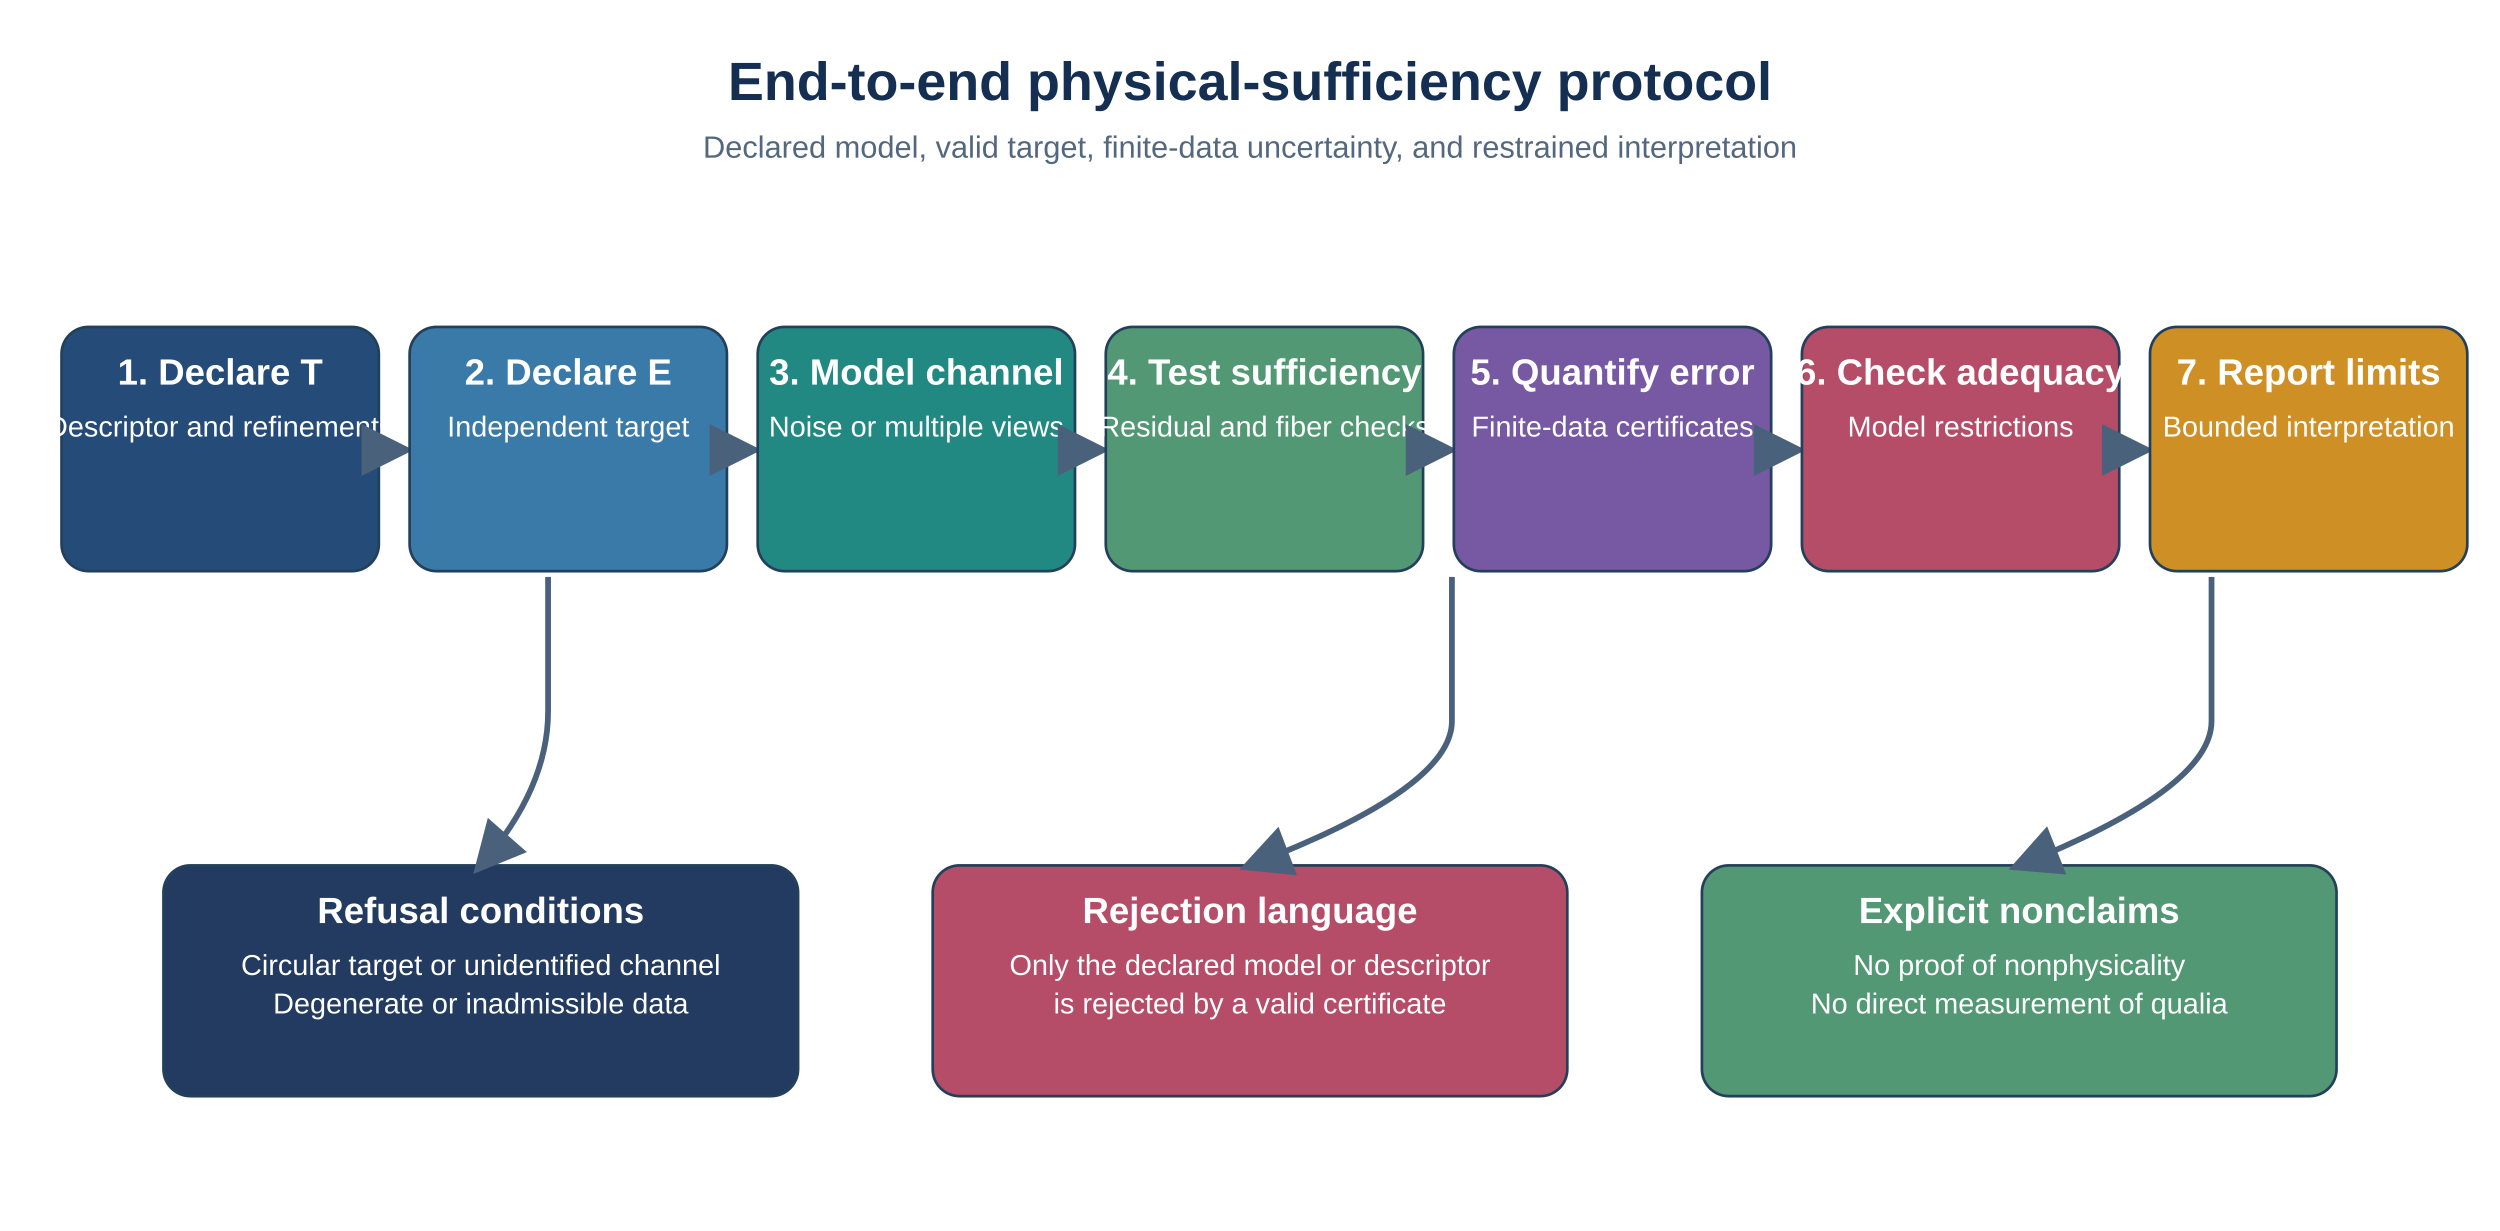
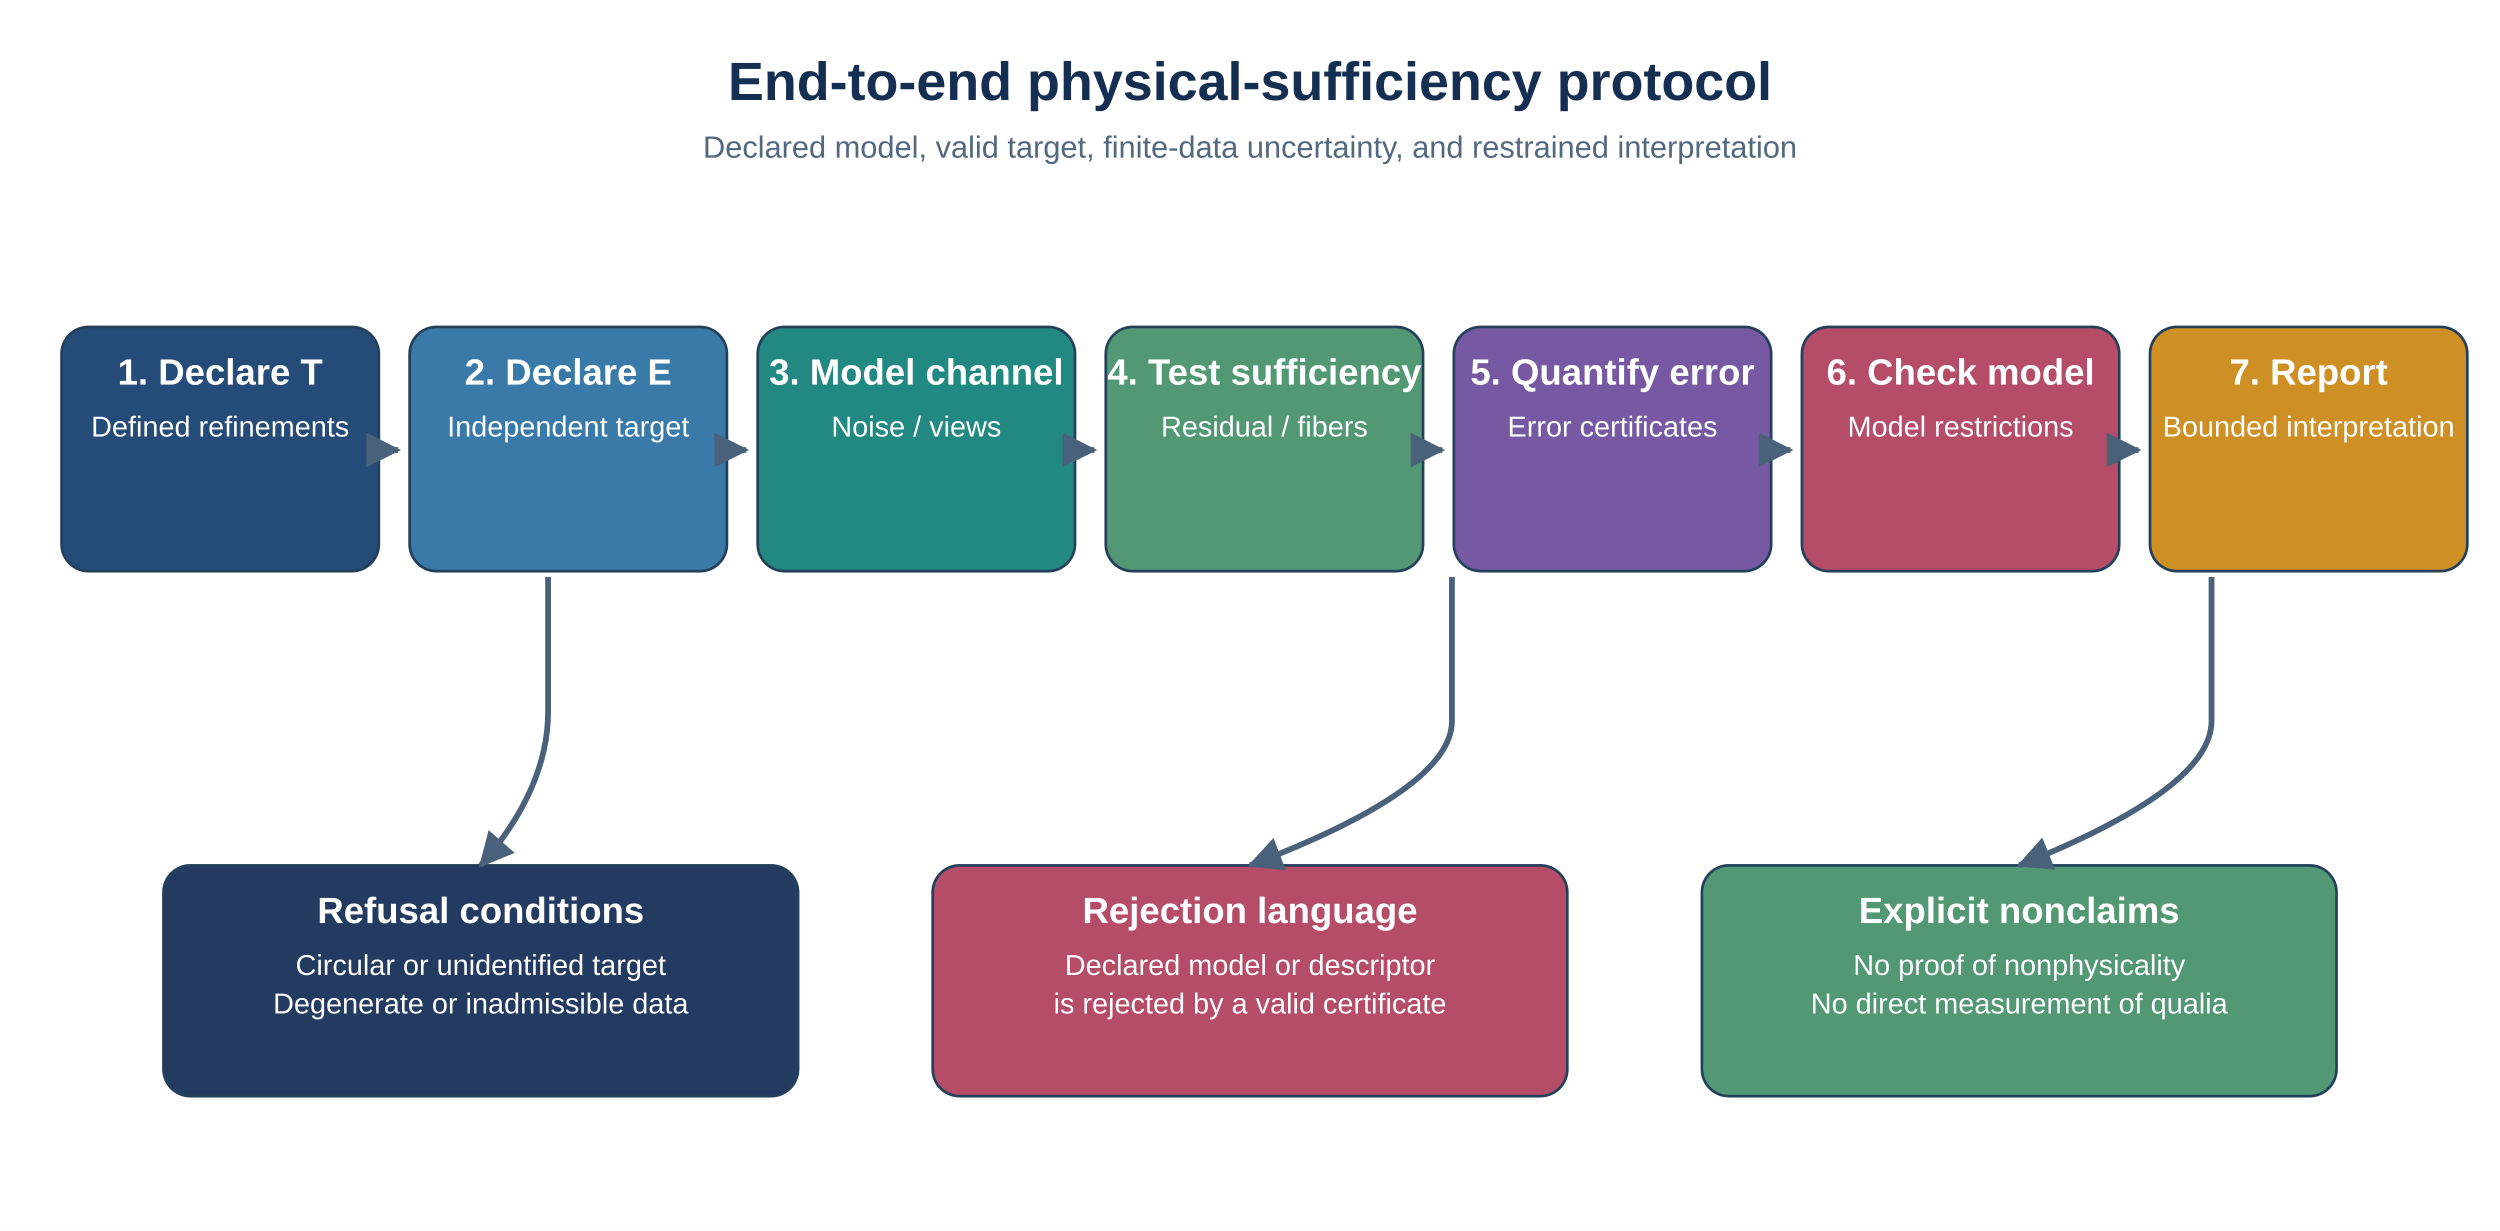
<svg xmlns="http://www.w3.org/2000/svg" width="1300" height="640" viewBox="0 0 1300 640" role="img" aria-label="End-to-end physical-sufficiency protocol">
  <defs>
-     <marker id="arr" markerWidth="9" markerHeight="9" refX="7" refY="4.5" orient="auto">
-       <path d="M0 0 L9 4.5 L0 9 z" fill="#49617b" />
+     <marker id="arr" markerWidth="6" markerHeight="6" refX="5.5" refY="3" orient="auto">
+       <path d="M0 0 L6 3 L0 6 z" fill="#49617b" />
    </marker>
  </defs>
  <rect width="100%" height="100%" fill="white" />
  <text x="650" y="52" text-anchor="middle" font-family="Arial,sans-serif" font-size="28" font-weight="700" fill="#142f52">End-to-end physical-sufficiency protocol</text>
  <text x="650" y="82" text-anchor="middle" font-family="Arial,sans-serif" font-size="16" fill="#53677e">Declared model, valid target, finite-data uncertainty, and restrained interpretation</text>
  <rect x="32" y="170" width="165" height="127" rx="14" fill="#254b78" stroke="#23405b" stroke-width="1.4" />
  <text x="114.5" y="200" text-anchor="middle" font-family="Arial,sans-serif" font-size="19" font-weight="700" fill="white">1. Declare T</text>
-   <text x="114.5" y="227" text-anchor="middle" font-family="Arial,sans-serif" font-size="15" fill="white">Descriptor and refinements</text>
-   <path d="M 197 234 L 209 234" stroke="#49617b" stroke-width="3" fill="none" marker-end="url(#arr)" />
+   <text x="114.5" y="227" text-anchor="middle" font-family="Arial,sans-serif" font-size="15" fill="white">Defined refinements</text>
+   <path d="M 199 234 L 207 234" stroke="#49617b" stroke-width="3" fill="none" marker-end="url(#arr)" />
  <rect x="213" y="170" width="165" height="127" rx="14" fill="#397aa9" stroke="#23405b" stroke-width="1.4" />
  <text x="295.5" y="200" text-anchor="middle" font-family="Arial,sans-serif" font-size="19" font-weight="700" fill="white">2. Declare E</text>
  <text x="295.5" y="227" text-anchor="middle" font-family="Arial,sans-serif" font-size="15" fill="white">Independent target</text>
-   <path d="M 378 234 L 390 234" stroke="#49617b" stroke-width="3" fill="none" marker-end="url(#arr)" />
+   <path d="M 380 234 L 388 234" stroke="#49617b" stroke-width="3" fill="none" marker-end="url(#arr)" />
  <rect x="394" y="170" width="165" height="127" rx="14" fill="#218982" stroke="#23405b" stroke-width="1.4" />
  <text x="476.5" y="200" text-anchor="middle" font-family="Arial,sans-serif" font-size="19" font-weight="700" fill="white">3. Model channel</text>
-   <text x="476.5" y="227" text-anchor="middle" font-family="Arial,sans-serif" font-size="15" fill="white">Noise or multiple views</text>
-   <path d="M 559 234 L 571 234" stroke="#49617b" stroke-width="3" fill="none" marker-end="url(#arr)" />
+   <text x="476.5" y="227" text-anchor="middle" font-family="Arial,sans-serif" font-size="15" fill="white">Noise / views</text>
+   <path d="M 561 234 L 569 234" stroke="#49617b" stroke-width="3" fill="none" marker-end="url(#arr)" />
  <rect x="575" y="170" width="165" height="127" rx="14" fill="#539875" stroke="#23405b" stroke-width="1.4" />
  <text x="657.5" y="200" text-anchor="middle" font-family="Arial,sans-serif" font-size="19" font-weight="700" fill="white">4. Test sufficiency</text>
-   <text x="657.5" y="227" text-anchor="middle" font-family="Arial,sans-serif" font-size="15" fill="white">Residual and fiber checks</text>
-   <path d="M 740 234 L 752 234" stroke="#49617b" stroke-width="3" fill="none" marker-end="url(#arr)" />
+   <text x="657.5" y="227" text-anchor="middle" font-family="Arial,sans-serif" font-size="15" fill="white">Residual / fibers</text>
+   <path d="M 742 234 L 750 234" stroke="#49617b" stroke-width="3" fill="none" marker-end="url(#arr)" />
  <rect x="756" y="170" width="165" height="127" rx="14" fill="#7658a3" stroke="#23405b" stroke-width="1.4" />
  <text x="838.5" y="200" text-anchor="middle" font-family="Arial,sans-serif" font-size="19" font-weight="700" fill="white">5. Quantify error</text>
-   <text x="838.5" y="227" text-anchor="middle" font-family="Arial,sans-serif" font-size="15" fill="white">Finite-data certificates</text>
-   <path d="M 921 234 L 933 234" stroke="#49617b" stroke-width="3" fill="none" marker-end="url(#arr)" />
+   <text x="838.5" y="227" text-anchor="middle" font-family="Arial,sans-serif" font-size="15" fill="white">Error certificates</text>
+   <path d="M 923 234 L 931 234" stroke="#49617b" stroke-width="3" fill="none" marker-end="url(#arr)" />
  <rect x="937" y="170" width="165" height="127" rx="14" fill="#b54c68" stroke="#23405b" stroke-width="1.4" />
-   <text x="1019.5" y="200" text-anchor="middle" font-family="Arial,sans-serif" font-size="19" font-weight="700" fill="white">6. Check adequacy</text>
+   <text x="1019.5" y="200" text-anchor="middle" font-family="Arial,sans-serif" font-size="19" font-weight="700" fill="white">6. Check model</text>
  <text x="1019.5" y="227" text-anchor="middle" font-family="Arial,sans-serif" font-size="15" fill="white">Model restrictions</text>
-   <path d="M 1102 234 L 1114 234" stroke="#49617b" stroke-width="3" fill="none" marker-end="url(#arr)" />
+   <path d="M 1104 234 L 1112 234" stroke="#49617b" stroke-width="3" fill="none" marker-end="url(#arr)" />
  <rect x="1118" y="170" width="165" height="127" rx="14" fill="#ce8f25" stroke="#23405b" stroke-width="1.4" />
-   <text x="1200.5" y="200" text-anchor="middle" font-family="Arial,sans-serif" font-size="19" font-weight="700" fill="white">7. Report limits</text>
+   <text x="1200.5" y="200" text-anchor="middle" font-family="Arial,sans-serif" font-size="19" font-weight="700" fill="white">7. Report</text>
  <text x="1200.5" y="227" text-anchor="middle" font-family="Arial,sans-serif" font-size="15" fill="white">Bounded interpretation</text>
  <rect x="85" y="450" width="330" height="120" rx="14" fill="#233b60" stroke="#23405b" stroke-width="1.4" />
  <text x="250" y="480" text-anchor="middle" font-family="Arial,sans-serif" font-size="19" font-weight="700" fill="white">Refusal conditions</text>
-   <text x="250" y="507" text-anchor="middle" font-family="Arial,sans-serif" font-size="15" fill="white">Circular target or unidentified channel</text>
+   <text x="250" y="507" text-anchor="middle" font-family="Arial,sans-serif" font-size="15" fill="white">Circular or unidentified target</text>
  <text x="250" y="527" text-anchor="middle" font-family="Arial,sans-serif" font-size="15" fill="white">Degenerate or inadmissible data</text>
  <rect x="485" y="450" width="330" height="120" rx="14" fill="#b54c68" stroke="#23405b" stroke-width="1.4" />
  <text x="650" y="480" text-anchor="middle" font-family="Arial,sans-serif" font-size="19" font-weight="700" fill="white">Rejection language</text>
-   <text x="650" y="507" text-anchor="middle" font-family="Arial,sans-serif" font-size="15" fill="white">Only the declared model or descriptor</text>
+   <text x="650" y="507" text-anchor="middle" font-family="Arial,sans-serif" font-size="15" fill="white">Declared model or descriptor</text>
  <text x="650" y="527" text-anchor="middle" font-family="Arial,sans-serif" font-size="15" fill="white">is rejected by a valid certificate</text>
  <rect x="885" y="450" width="330" height="120" rx="14" fill="#539875" stroke="#23405b" stroke-width="1.4" />
  <text x="1050" y="480" text-anchor="middle" font-family="Arial,sans-serif" font-size="19" font-weight="700" fill="white">Explicit nonclaims</text>
  <text x="1050" y="507" text-anchor="middle" font-family="Arial,sans-serif" font-size="15" fill="white">No proof of nonphysicality</text>
  <text x="1050" y="527" text-anchor="middle" font-family="Arial,sans-serif" font-size="15" fill="white">No direct measurement of qualia</text>
  <path d="M285 300 V370 Q285 410 250 450" stroke="#49617b" stroke-width="3" fill="none" marker-end="url(#arr)" />
  <path d="M755 300 V375 Q755 410 650 450" stroke="#49617b" stroke-width="3" fill="none" marker-end="url(#arr)" />
  <path d="M1150 300 V375 Q1150 410 1050 450" stroke="#49617b" stroke-width="3" fill="none" marker-end="url(#arr)" />
</svg>
